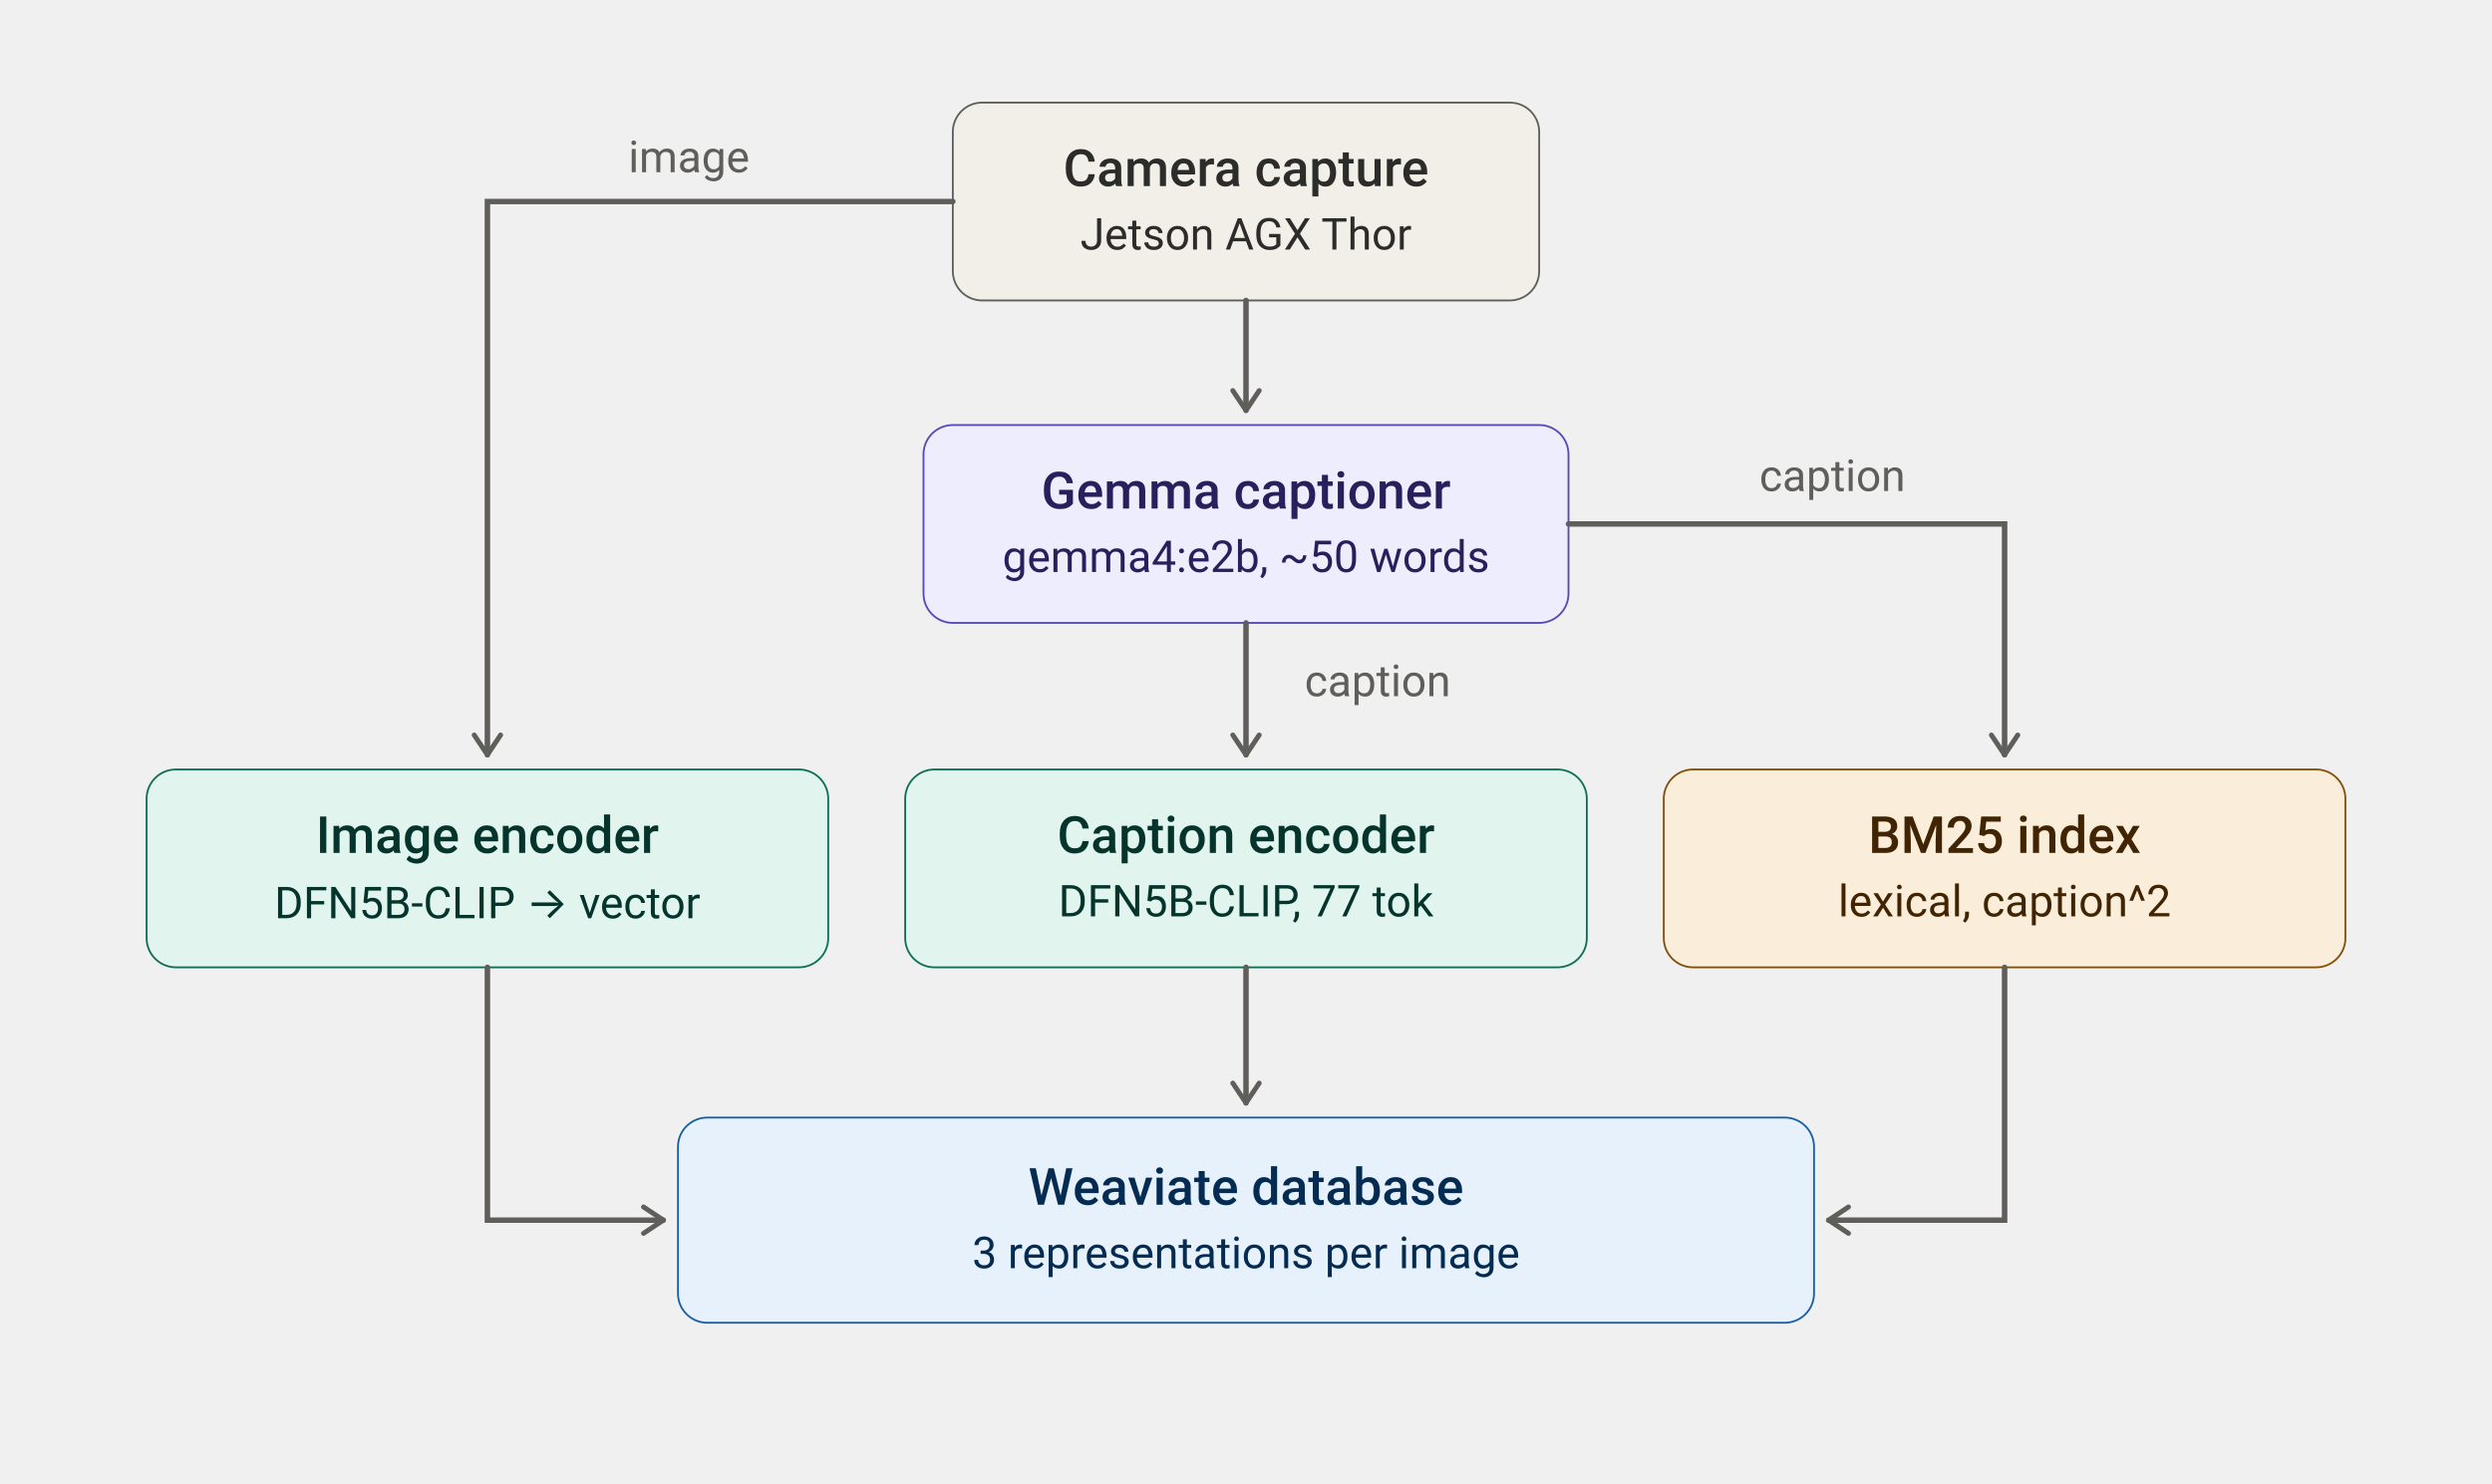
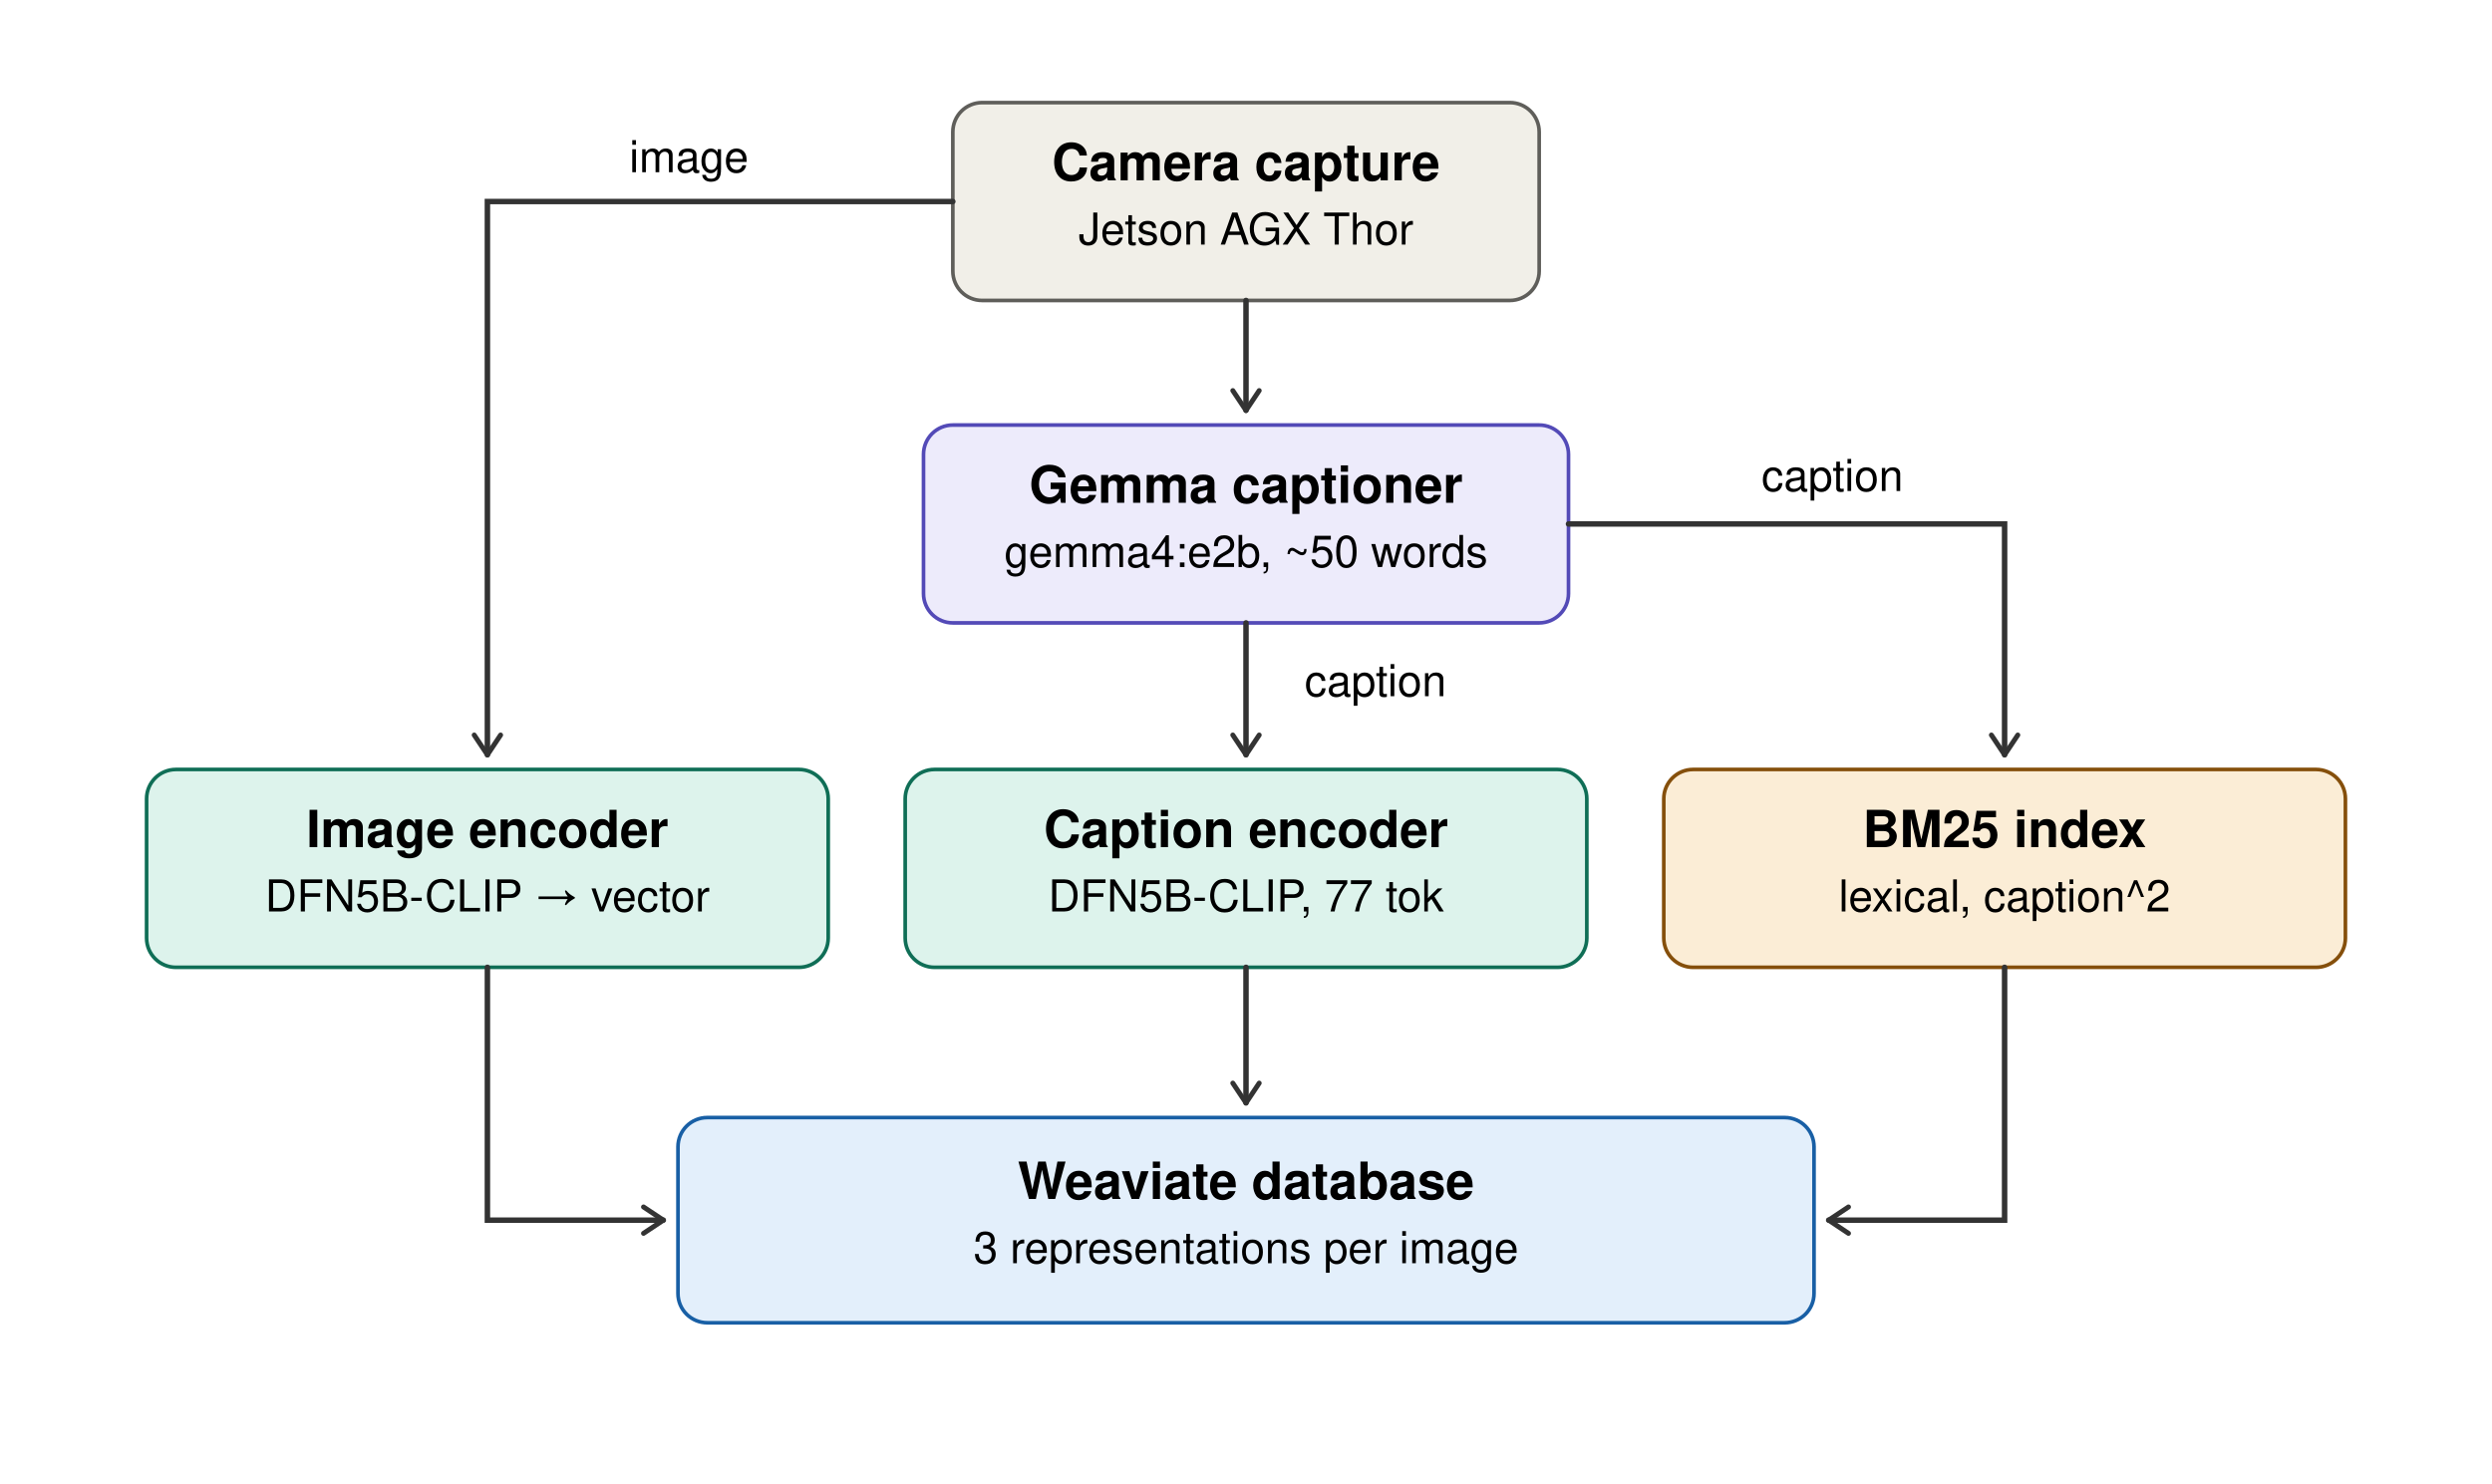
<svg xmlns="http://www.w3.org/2000/svg" width="680" viewBox="0 0 680 405" role="img">
-   <style>
- text{font-family:'Anthropic Sans',-apple-system,'Segoe UI',Roboto,sans-serif;}
- .th{font-size:14px;font-weight:500;}
- .ts{font-size:12px;}
- .arr{stroke:#5F5E5A;stroke-width:1.5;fill:none;stroke-linecap:round;}
- .lbl{fill:#5F5E5A;}
- rect.box{stroke-width:0.5;}
- .gray rect{fill:#F1EFE8;stroke:#5F5E5A;} .gray text{fill:#2C2C2A;}
- .purple rect{fill:#EEEDFE;stroke:#534AB7;} .purple text{fill:#26215C;}
- .teal rect{fill:#E1F5EE;stroke:#0F6E56;} .teal text{fill:#04342C;}
- .amber rect{fill:#FAEEDA;stroke:#854F0B;} .amber text{fill:#412402;}
- .blue rect{fill:#E6F1FB;stroke:#185FA5;} .blue text{fill:#042C53;}
- @media (prefers-color-scheme:dark){
-  .arr{stroke:#9c9a92;} .lbl{fill:#9c9a92;}
-  .gray rect{fill:#444441;stroke:#B4B2A9;} .gray text{fill:#D3D1C7;}
-  .purple rect{fill:#3C3489;stroke:#AFA9EC;} .purple text{fill:#CECBF6;}
-  .teal rect{fill:#085041;stroke:#5DCAA5;} .teal text{fill:#9FE1CB;}
-  .amber rect{fill:#633806;stroke:#EF9F27;} .amber text{fill:#FAC775;}
-  .blue rect{fill:#0C447C;stroke:#85B7EB;} .blue text{fill:#B5D4F4;}
- }
- </style>
+   <rect x="0" y="0" width="680" height="405" fill="#FFFFFF" />
  <defs>
    <marker id="arrow" viewBox="0 0 10 10" refX="8" refY="5" markerWidth="6" markerHeight="6" orient="auto-start-reverse">
-       <path d="M2 1L8 5L2 9" fill="none" stroke="context-stroke" stroke-width="1.5" stroke-linecap="round" stroke-linejoin="round" />
+       <path d="M2 1L8 5L2 9" fill="none" stroke="#333333" stroke-width="1.5" stroke-linecap="round" stroke-linejoin="round" />
    </marker>
  </defs>
-   <g class="gray">
-     <rect class="box" x="260" y="28" width="160" height="54" rx="8" />
-     <text class="th" x="340.0" y="46.0" text-anchor="middle" dominant-baseline="central">Camera capture</text>
-     <text class="ts" x="340.0" y="64.0" text-anchor="middle" dominant-baseline="central">Jetson AGX Thor</text>
-   </g>
-   <g class="purple">
-     <rect class="box" x="252" y="116" width="176" height="54" rx="8" />
-     <text class="th" x="340.0" y="134.0" text-anchor="middle" dominant-baseline="central">Gemma captioner</text>
-     <text class="ts" x="340.0" y="152.0" text-anchor="middle" dominant-baseline="central">gemma4:e2b, ~50 words</text>
-   </g>
-   <g class="teal">
-     <rect class="box" x="40" y="210" width="186" height="54" rx="8" />
-     <text class="th" x="133.0" y="228.0" text-anchor="middle" dominant-baseline="central">Image encoder</text>
-     <text class="ts" x="133.0" y="246.0" text-anchor="middle" dominant-baseline="central">DFN5B-CLIP → vector</text>
-   </g>
-   <g class="teal">
-     <rect class="box" x="247" y="210" width="186" height="54" rx="8" />
-     <text class="th" x="340.0" y="228.0" text-anchor="middle" dominant-baseline="central">Caption encoder</text>
-     <text class="ts" x="340.0" y="246.0" text-anchor="middle" dominant-baseline="central">DFN5B-CLIP, 77 tok</text>
-   </g>
-   <g class="amber">
-     <rect class="box" x="454" y="210" width="186" height="54" rx="8" />
-     <text class="th" x="547.0" y="228.0" text-anchor="middle" dominant-baseline="central">BM25 index</text>
-     <text class="ts" x="547.0" y="246.0" text-anchor="middle" dominant-baseline="central">lexical, caption^2</text>
-   </g>
-   <g class="blue">
-     <rect class="box" x="185" y="305" width="310" height="56" rx="8" />
-     <text class="th" x="340.0" y="324.0" text-anchor="middle" dominant-baseline="central">Weaviate database</text>
-     <text class="ts" x="340.0" y="342.0" text-anchor="middle" dominant-baseline="central">3 representations per image</text>
-   </g>
-   <line x1="340" y1="82" x2="340" y2="112" class="arr" marker-end="url(#arrow)" />
-   <path d="M260 55 L133 55 L133 206" class="arr" marker-end="url(#arrow)" />
-   <text class="ts lbl" x="188" y="47" text-anchor="middle">image</text>
-   <line x1="340" y1="170" x2="340" y2="206" class="arr" marker-end="url(#arrow)" />
-   <text class="ts lbl" x="356" y="190" text-anchor="start">caption</text>
-   <path d="M428 143 L547 143 L547 206" class="arr" marker-end="url(#arrow)" />
-   <text class="ts lbl" x="500" y="134" text-anchor="middle">caption</text>
-   <path d="M133 264 L133 333 L181 333" class="arr" marker-end="url(#arrow)" />
-   <line x1="340" y1="264" x2="340" y2="301" class="arr" marker-end="url(#arrow)" />
-   <path d="M547 264 L547 333 L499 333" class="arr" marker-end="url(#arrow)" />
+   <rect x="260" y="28" width="160" height="54" rx="8" fill="#F1EFE8" stroke="#5F5E5A" stroke-width="1" />
+   <text x="340.0" y="46.0" text-anchor="middle" dominant-baseline="central" font-family="Segoe UI,Helvetica,Arial,sans-serif" font-size="14" font-weight="600" fill="#000000">Camera capture</text>
+   <text x="340.0" y="64.0" text-anchor="middle" dominant-baseline="central" font-family="Segoe UI,Helvetica,Arial,sans-serif" font-size="12" fill="#000000">Jetson AGX Thor</text>
+   <rect x="252" y="116" width="176" height="54" rx="8" fill="#EDEBFB" stroke="#534AB7" stroke-width="1" />
+   <text x="340.0" y="134.0" text-anchor="middle" dominant-baseline="central" font-family="Segoe UI,Helvetica,Arial,sans-serif" font-size="14" font-weight="600" fill="#000000">Gemma captioner</text>
+   <text x="340.0" y="152.0" text-anchor="middle" dominant-baseline="central" font-family="Segoe UI,Helvetica,Arial,sans-serif" font-size="12" fill="#000000">gemma4:e2b, ~50 words</text>
+   <rect x="40" y="210" width="186" height="54" rx="8" fill="#DDF3EC" stroke="#0F6E56" stroke-width="1" />
+   <text x="133.0" y="228.0" text-anchor="middle" dominant-baseline="central" font-family="Segoe UI,Helvetica,Arial,sans-serif" font-size="14" font-weight="600" fill="#000000">Image encoder</text>
+   <text x="133.0" y="246.0" text-anchor="middle" dominant-baseline="central" font-family="Segoe UI,Helvetica,Arial,sans-serif" font-size="12" fill="#000000">DFN5B-CLIP → vector</text>
+   <rect x="247" y="210" width="186" height="54" rx="8" fill="#DDF3EC" stroke="#0F6E56" stroke-width="1" />
+   <text x="340.0" y="228.0" text-anchor="middle" dominant-baseline="central" font-family="Segoe UI,Helvetica,Arial,sans-serif" font-size="14" font-weight="600" fill="#000000">Caption encoder</text>
+   <text x="340.0" y="246.0" text-anchor="middle" dominant-baseline="central" font-family="Segoe UI,Helvetica,Arial,sans-serif" font-size="12" fill="#000000">DFN5B-CLIP, 77 tok</text>
+   <rect x="454" y="210" width="186" height="54" rx="8" fill="#FBEDD6" stroke="#854F0B" stroke-width="1" />
+   <text x="547.0" y="228.0" text-anchor="middle" dominant-baseline="central" font-family="Segoe UI,Helvetica,Arial,sans-serif" font-size="14" font-weight="600" fill="#000000">BM25 index</text>
+   <text x="547.0" y="246.0" text-anchor="middle" dominant-baseline="central" font-family="Segoe UI,Helvetica,Arial,sans-serif" font-size="12" fill="#000000">lexical, caption^2</text>
+   <rect x="185" y="305" width="310" height="56" rx="8" fill="#E3EFFB" stroke="#185FA5" stroke-width="1" />
+   <text x="340.0" y="324.0" text-anchor="middle" dominant-baseline="central" font-family="Segoe UI,Helvetica,Arial,sans-serif" font-size="14" font-weight="600" fill="#000000">Weaviate database</text>
+   <text x="340.0" y="342.0" text-anchor="middle" dominant-baseline="central" font-family="Segoe UI,Helvetica,Arial,sans-serif" font-size="12" fill="#000000">3 representations per image</text>
+   <path d="M340 82 L340 112" fill="none" stroke="#333333" stroke-width="1.5" stroke-linecap="round" marker-end="url(#arrow)" />
+   <path d="M260 55 L133 55 L133 206" fill="none" stroke="#333333" stroke-width="1.5" stroke-linecap="round" marker-end="url(#arrow)" />
+   <text x="188" y="47" text-anchor="middle" font-family="Segoe UI,Helvetica,Arial,sans-serif" font-size="12" fill="#000000">image</text>
+   <path d="M340 170 L340 206" fill="none" stroke="#333333" stroke-width="1.5" stroke-linecap="round" marker-end="url(#arrow)" />
+   <text x="356" y="190" text-anchor="start" font-family="Segoe UI,Helvetica,Arial,sans-serif" font-size="12" fill="#000000">caption</text>
+   <path d="M428 143 L547 143 L547 206" fill="none" stroke="#333333" stroke-width="1.5" stroke-linecap="round" marker-end="url(#arrow)" />
+   <text x="500" y="134" text-anchor="middle" font-family="Segoe UI,Helvetica,Arial,sans-serif" font-size="12" fill="#000000">caption</text>
+   <path d="M133 264 L133 333 L181 333" fill="none" stroke="#333333" stroke-width="1.5" stroke-linecap="round" marker-end="url(#arrow)" />
+   <path d="M340 264 L340 301" fill="none" stroke="#333333" stroke-width="1.5" stroke-linecap="round" marker-end="url(#arrow)" />
+   <path d="M547 264 L547 333 L499 333" fill="none" stroke="#333333" stroke-width="1.5" stroke-linecap="round" marker-end="url(#arrow)" />
</svg>
